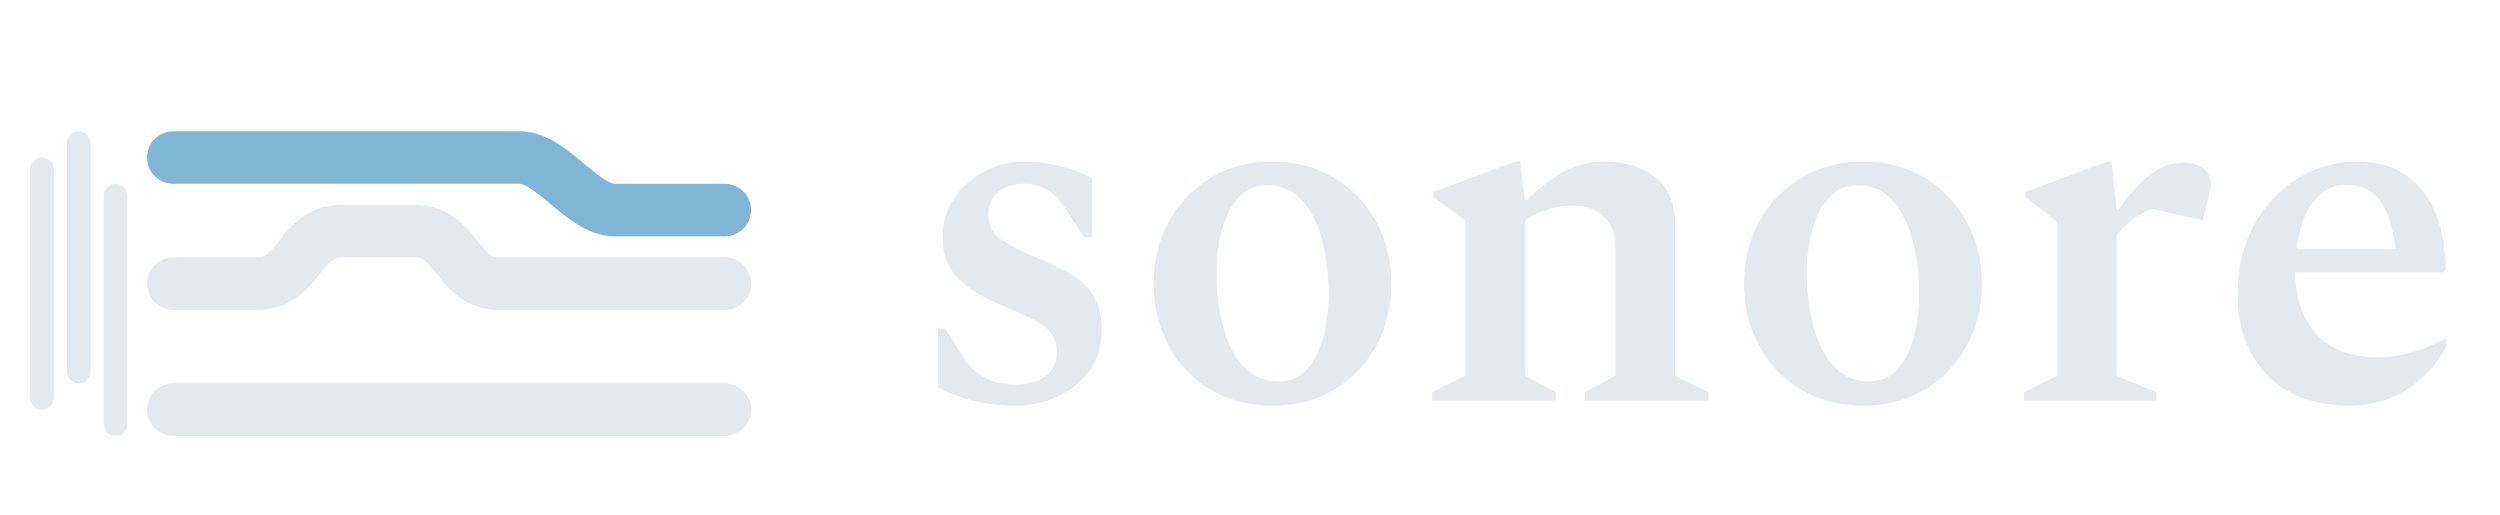
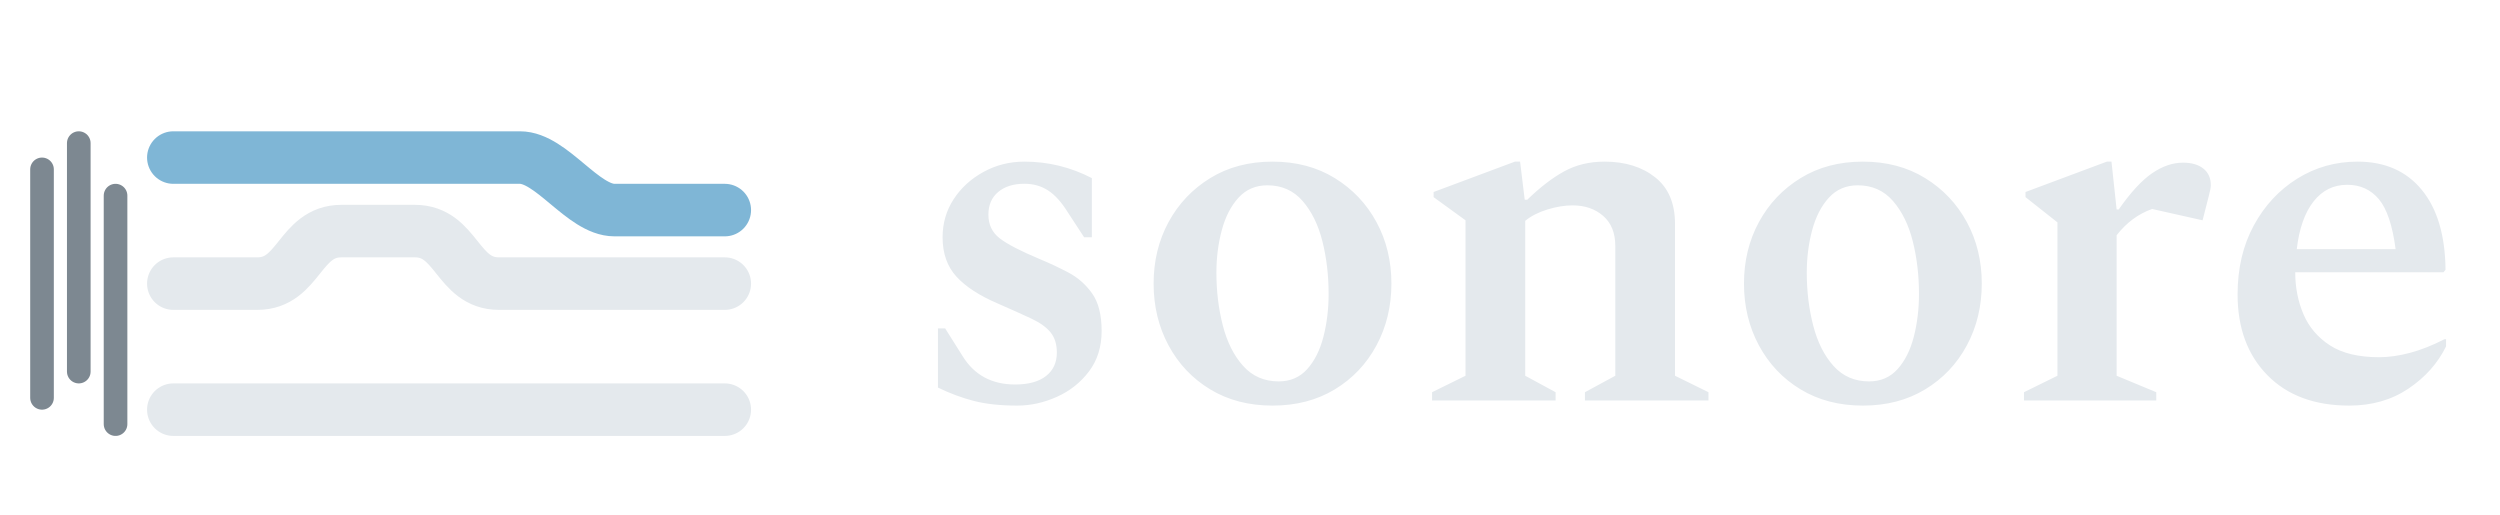
<svg xmlns="http://www.w3.org/2000/svg" viewBox="-33 -30 476 98" role="img" aria-label="sonore">
-   <path d="M-25,2.25 V45.75" stroke="#E4E9ED" stroke-width="4.5" stroke-linecap="round" />
-   <path d="M-18,-2.75 V40.75" stroke="#E4E9ED" stroke-width="4.5" stroke-linecap="round" />
-   <path d="M-11,7.25 V50.75" stroke="#E4E9ED" stroke-width="4.5" stroke-linecap="round" />
+   <path d="M-25,2.25 V45.75" stroke="#7D8891" stroke-width="4.5" stroke-linecap="round" />
+   <path d="M-18,-2.75 V40.75" stroke="#7D8891" stroke-width="4.5" stroke-linecap="round" />
+   <path d="M-11,7.25 V50.75" stroke="#7D8891" stroke-width="4.5" stroke-linecap="round" />
  <path d="M0,0 H66 C72,0 78,10 84,10 H105" stroke="#7FB6D6" fill="none" stroke-width="10" stroke-linecap="round" stroke-linejoin="round" />
  <path d="M0,24 H16 C24,24 24,14 32,14 H46 C54,14 54,24 62,24 H105" stroke="#E4E9ED" fill="none" stroke-width="10" stroke-linecap="round" stroke-linejoin="round" />
  <path d="M0,48 H105" stroke="#E4E9ED" fill="none" stroke-width="10" stroke-linecap="round" stroke-linejoin="round" />
  <path d="M160.678 47.226Q155.876 47.226 152.446 46.344Q149.016 45.462 145.586 43.796V32.526H146.958L150.29 37.818Q153.622 43.208 160.286 43.208Q164.108 43.208 166.166 41.591Q168.224 39.974 168.224 37.132Q168.224 34.78 167.048 33.31Q165.872 31.84 163.373 30.664Q160.874 29.488 157.052 27.822Q151.76 25.568 149.114 22.677Q146.468 19.786 146.468 15.18Q146.468 11.162 148.575 7.928Q150.682 4.694 154.259 2.734Q157.836 0.774 162.05 0.774Q168.812 0.774 174.888 3.91V15.18H173.418L170.282 10.378Q168.518 7.536 166.558 6.262Q164.598 4.988 162.05 4.988Q158.914 4.988 157.052 6.556Q155.19 8.124 155.19 10.868Q155.19 13.71 157.346 15.376Q159.502 17.042 164.892 19.296Q167.734 20.472 170.429 21.893Q173.124 23.314 174.937 25.862Q176.75 28.41 176.75 33.016Q176.75 37.524 174.349 40.709Q171.948 43.894 168.224 45.56Q164.5 47.226 160.678 47.226Z M209.286 47.226Q202.524 47.226 197.428 44.139Q192.332 41.052 189.49 35.76Q186.648 30.468 186.648 24.0Q186.648 17.532 189.49 12.289Q192.332 7.046 197.428 3.91Q202.524 0.774 209.286 0.774Q216.048 0.774 221.144 3.91Q226.24 7.046 229.082 12.289Q231.924 17.532 231.924 24.0Q231.924 30.468 229.082 35.76Q226.24 41.052 221.144 44.139Q216.048 47.226 209.286 47.226ZM210.462 42.62Q213.794 42.62 215.901 40.268Q218.008 37.916 218.988 34.094Q219.968 30.272 219.968 25.96Q219.968 20.668 218.792 15.964Q217.616 11.26 215.019 8.271Q212.422 5.282 208.306 5.282Q204.974 5.282 202.818 7.634Q200.662 9.986 199.633 13.808Q198.604 17.63 198.604 21.942Q198.604 27.234 199.829 31.987Q201.054 36.74 203.7 39.68Q206.346 42.62 210.462 42.62Z M239.666 46.246V44.678L246.036 41.542V11.946L239.96 7.536V6.556L255.444 0.774H256.424L257.306 8.026H257.796Q261.422 4.498 264.803 2.636Q268.184 0.774 272.496 0.774Q278.376 0.774 282.149 3.763Q285.922 6.752 285.922 12.632V41.542L292.292 44.678V46.246H268.772V44.678L274.554 41.542V16.846Q274.554 13.122 272.251 11.113Q269.948 9.104 266.42 9.104Q264.166 9.104 261.618 9.888Q259.07 10.672 257.404 12.044V41.542L263.186 44.678V46.246Z M321.692 47.226Q314.93 47.226 309.834 44.139Q304.738 41.052 301.896 35.76Q299.054 30.468 299.054 24.0Q299.054 17.532 301.896 12.289Q304.738 7.046 309.834 3.91Q314.93 0.774 321.692 0.774Q328.454 0.774 333.55 3.91Q338.646 7.046 341.488 12.289Q344.33 17.532 344.33 24.0Q344.33 30.468 341.488 35.76Q338.646 41.052 333.55 44.139Q328.454 47.226 321.692 47.226ZM322.868 42.62Q326.2 42.62 328.307 40.268Q330.414 37.916 331.394 34.094Q332.374 30.272 332.374 25.96Q332.374 20.668 331.198 15.964Q330.022 11.26 327.425 8.271Q324.828 5.282 320.712 5.282Q317.38 5.282 315.224 7.634Q313.068 9.986 312.039 13.808Q311.01 17.63 311.01 21.942Q311.01 27.234 312.235 31.987Q313.46 36.74 316.106 39.68Q318.752 42.62 322.868 42.62Z M352.366 46.246V44.678L358.736 41.542V12.338L352.66 7.536V6.556L368.144 0.774H369.026L370.006 9.888H370.398Q373.828 4.988 376.768 2.979Q379.708 0.97 382.648 0.97Q385.098 0.97 386.519 2.097Q387.94 3.224 387.94 5.282Q387.94 5.87 387.548 7.34L386.372 11.946L376.768 9.79Q372.848 11.162 370.006 14.788V41.542L377.552 44.678V46.246Z M414.302 47.226Q404.404 47.226 398.72 41.444Q393.036 35.662 393.036 26.058Q393.036 18.61 396.123 12.926Q399.21 7.242 404.404 4.008Q409.598 0.774 415.87 0.774Q423.71 0.774 428.12 6.164Q432.53 11.554 432.628 21.354L432.236 21.844H404.012Q404.012 26.156 405.58 29.831Q407.148 33.506 410.627 35.76Q414.106 38.014 419.986 38.014Q422.73 38.014 425.866 37.181Q429.002 36.348 432.432 34.584H432.726V35.956Q430.374 40.758 425.572 43.992Q420.77 47.226 414.302 47.226ZM413.91 5.184Q409.99 5.184 407.491 8.369Q404.992 11.554 404.306 17.434H423.122Q422.24 10.672 419.937 7.928Q417.634 5.184 413.91 5.184Z" fill="#E4E9ED" />
</svg>
